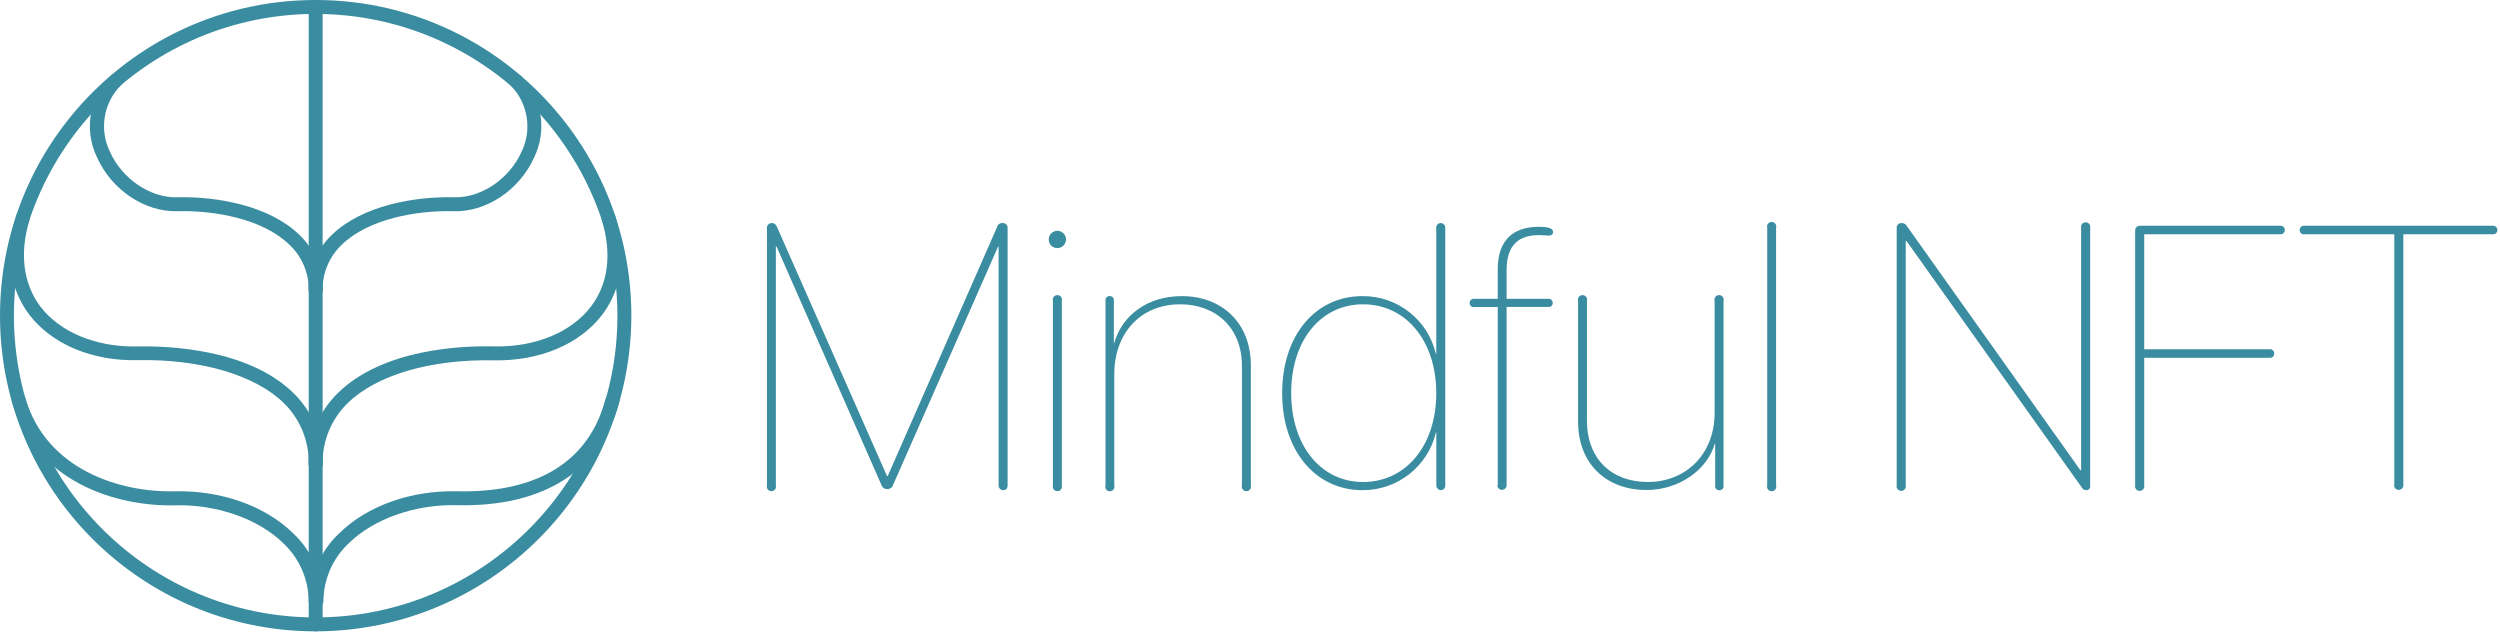
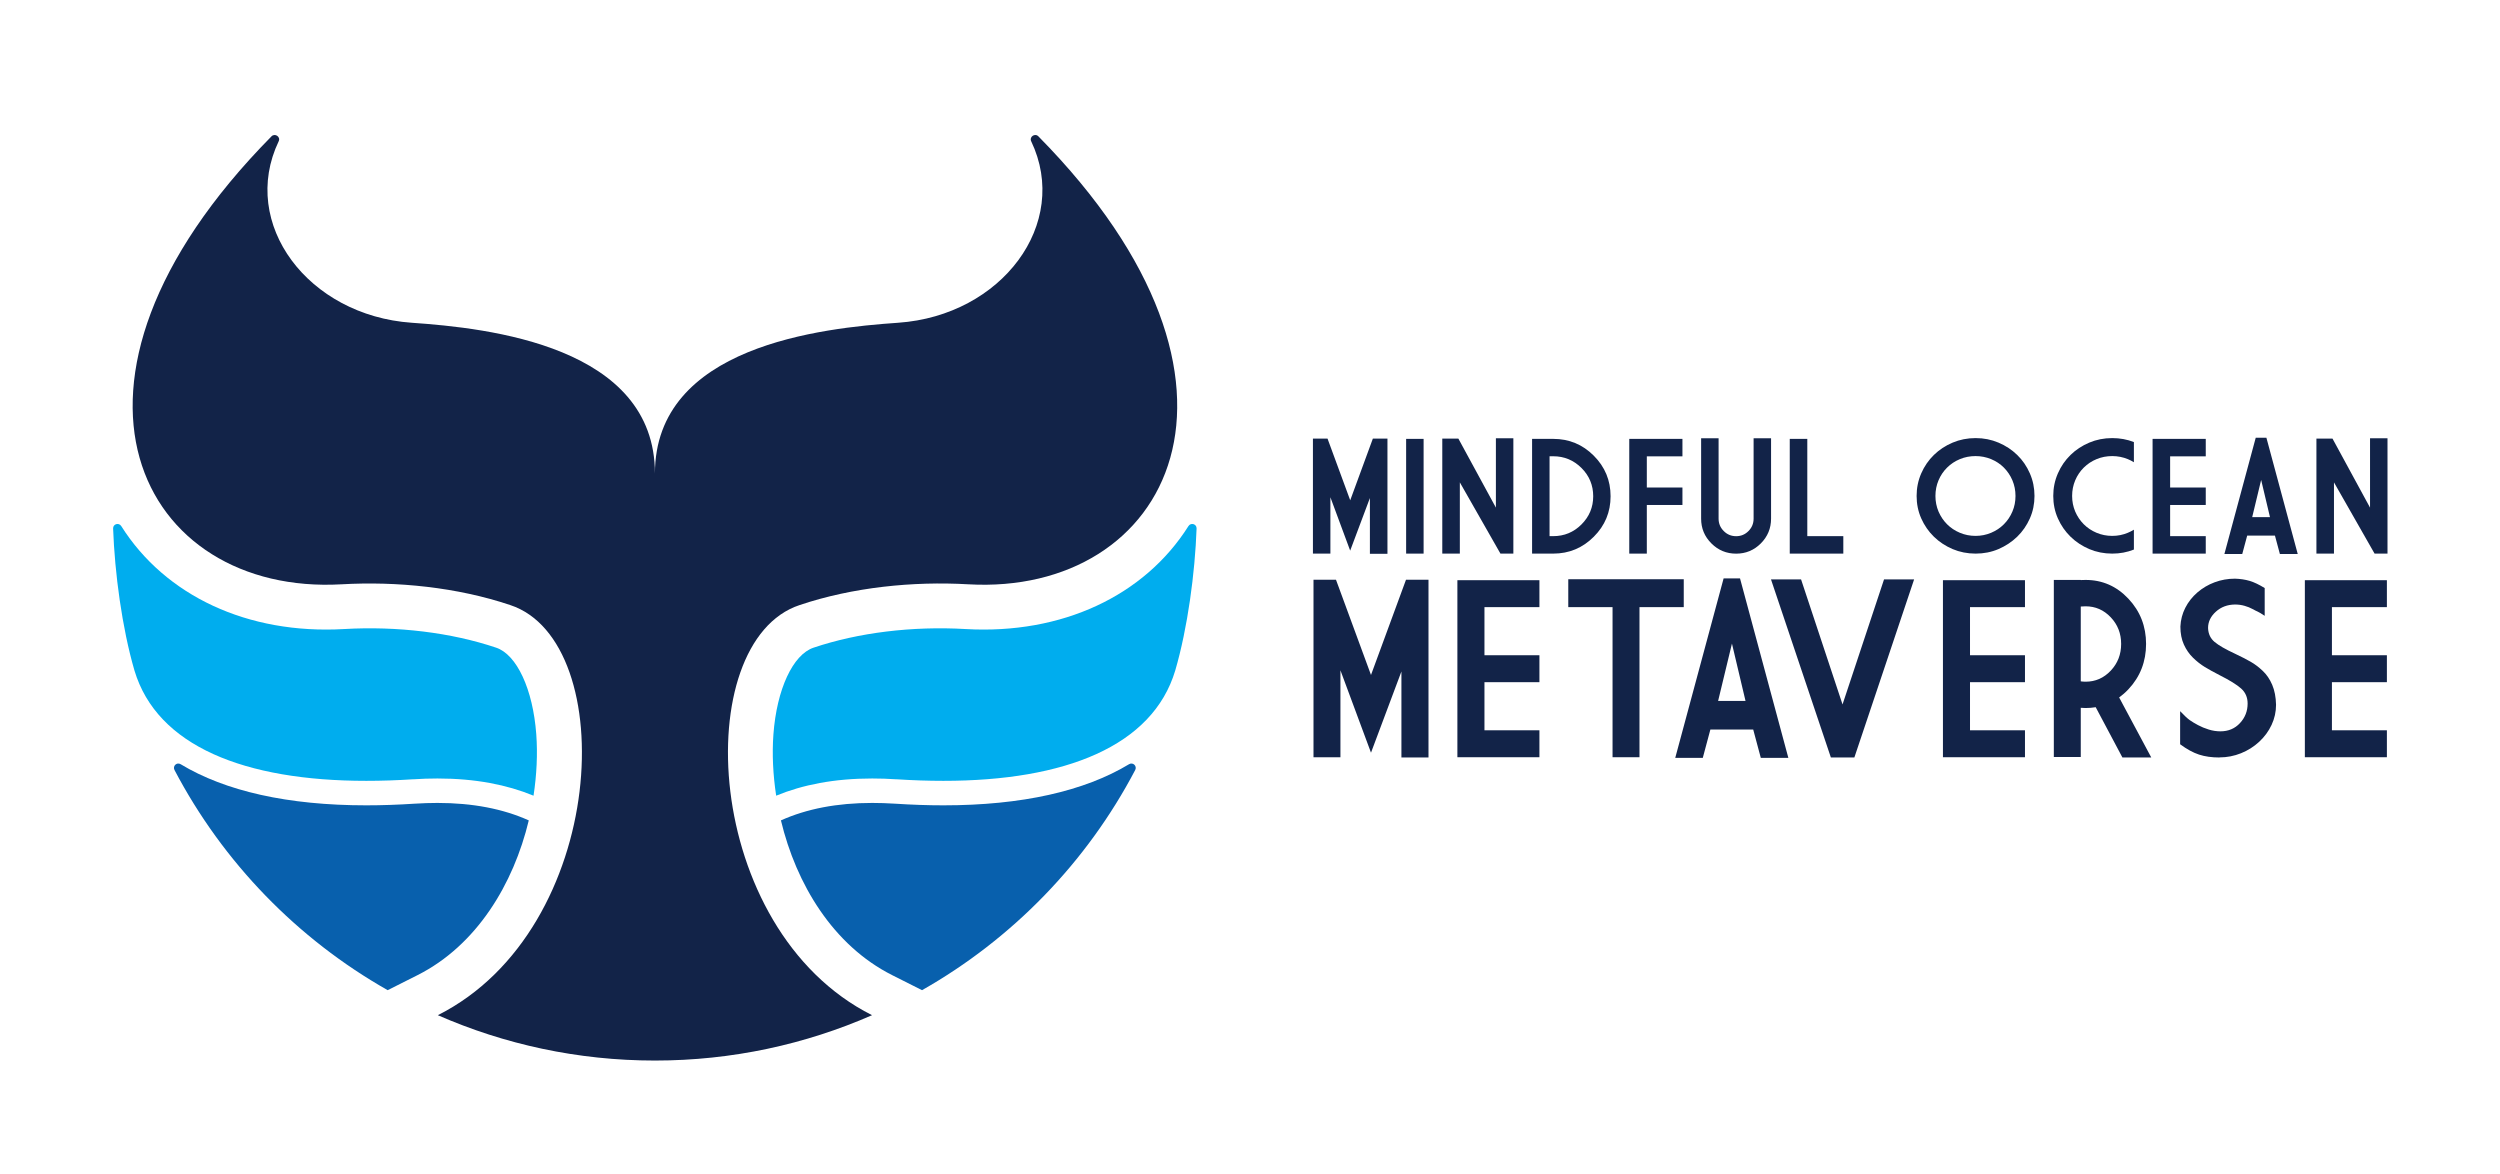
- <svg xmlns="http://www.w3.org/2000/svg" id="Layer_1" data-name="Layer 1" viewBox="0 0 538.53 136">
-   <path d="M68,136a68,68,0,1,1,68-68A68.08,68.08,0,0,1,68,136ZM68,3a65,65,0,1,0,65,65A65.08,65.08,0,0,0,68,3Z" style="fill:#3a8da0" />
-   <path d="M68,136a1.5,1.5,0,0,1-1.5-1.5V1.5a1.5,1.5,0,0,1,3,0v133A1.5,1.5,0,0,1,68,136Z" style="fill:#3a8da0" />
-   <path d="M68,64a1.5,1.5,0,0,1-1.5-1.5,13.17,13.17,0,0,0-4.14-9.77c-5.82-5.66-16.3-7.44-24.15-7.23-7,.19-14.14-4.56-17.29-11.56a15.43,15.43,0,0,1,2.86-17.58A1.5,1.5,0,1,1,26,18.41a12.54,12.54,0,0,0-2.31,14.3c2.62,5.83,8.69,9.94,14.47,9.79,8.46-.23,19.84,1.77,26.32,8.08a16.08,16.08,0,0,1,5,11.92A1.5,1.5,0,0,1,68,64Z" style="fill:#3a8da0" />
-   <path d="M68,64a1.5,1.5,0,0,1-1.5-1.5,16.08,16.08,0,0,1,5-11.92C78,44.27,89.4,42.26,97.87,42.5h.33c5.66,0,11.57-4.07,14.14-9.79A12.54,12.54,0,0,0,110,18.41a1.5,1.5,0,0,1,2.19-2.05,15.43,15.43,0,0,1,2.86,17.58c-3.15,7-10.27,11.75-17.29,11.56-7.86-.21-18.33,1.57-24.15,7.23A13.17,13.17,0,0,0,69.5,62.5,1.5,1.5,0,0,1,68,64Z" style="fill:#3a8da0" />
-   <path d="M68,131a1.5,1.5,0,0,1-1.5-1.5A17.3,17.3,0,0,0,61,117c-5.37-5.24-14.27-8.37-23.2-8.15-13.13.33-30.21-5.3-35.19-22.18a1.5,1.5,0,0,1,2.88-.84c4.49,15.24,20.22,20.31,32.23,20,9.89-.22,19.36,3.13,25.38,9a20.22,20.22,0,0,1,6.42,14.67A1.5,1.5,0,0,1,68,131Z" style="fill:#3a8da0" />
-   <path d="M68.2,131a1.5,1.5,0,0,1-1.5-1.5,20.22,20.22,0,0,1,6.42-14.67c6-5.88,15.5-9.26,25.37-9,12.13.29,27.49-2.94,32-20a1.5,1.5,0,0,1,2.9.78c-3.94,14.77-16.33,22.67-35,22.21-8.9-.22-17.83,2.91-23.2,8.15a17.26,17.26,0,0,0-5.52,12.53A1.5,1.5,0,0,1,68.2,131Z" style="fill:#3a8da0" />
-   <path d="M68,101.5a1.5,1.5,0,0,1-1.5-1.5,20.75,20.75,0,0,1,6.33-15.38c9.7-9.5,26.75-10.18,33.64-10,8.77.18,16.61-3,20.86-8.63,3.71-4.89,4.51-11.34,2.3-18.66a1.5,1.5,0,1,1,2.87-.87c3.15,10.46.23,17.38-2.78,21.34-4.83,6.36-13.5,10-23.32,9.82-13.55-.29-25.3,3.15-31.47,9.18A17.87,17.87,0,0,0,69.5,100,1.5,1.5,0,0,1,68,101.5Z" style="fill:#3a8da0" />
-   <path d="M68,101.5a1.5,1.5,0,0,1-1.5-1.5,17.87,17.87,0,0,0-5.43-13.24c-6.17-6-18-9.46-31.47-9.18-9.76.23-18.48-3.46-23.31-9.82-3-4-5.94-10.88-2.79-21.34a1.5,1.5,0,1,1,2.87.87C4.16,54.61,5,61.06,8.67,66c4.26,5.59,12.06,8.81,20.86,8.63,6.88-.15,23.94.54,33.64,10A20.75,20.75,0,0,1,69.5,100,1.5,1.5,0,0,1,68,101.5Z" style="fill:#3a8da0" />
-   <path d="M165.21,104.53V49.14a1,1,0,0,1,1.06-1.09c.58,0,.89.31,1.13.9l23.67,53.59h.16l23.55-53.63a1.13,1.13,0,0,1,1.17-.86,1,1,0,0,1,1.1,1.09v55.39c0,.67-.35,1.06-.94,1.06a1,1,0,0,1-1-1.06V53.12H215L192.4,104.41a1.27,1.27,0,0,1-1.25.94,1.29,1.29,0,0,1-1.29-.9L167.28,53.12h-.15v51.41a1,1,0,1,1-1.92,0Z" style="fill:#3a8da0" />
-   <path d="M225.91,51.6a1.86,1.86,0,1,1,1.84,1.84A1.83,1.83,0,0,1,225.91,51.6Zm.9,52.93V64.84a1,1,0,1,1,1.92,0v39.69a1,1,0,1,1-1.92,0Z" style="fill:#3a8da0" />
-   <path d="M238.14,104.53V64.77a.88.88,0,0,1,.86-1,.89.89,0,0,1,.94,1v9.14H240c1.79-6.14,7.3-10.12,14.57-10.12,8.67,0,14.88,5.78,14.88,14.92v25.82a1,1,0,1,1-1.92,0V78.83c0-8.24-5.62-13.28-13.32-13.28-8.51,0-14.18,6.21-14.18,15.07v23.91a1,1,0,1,1-1.91,0Z" style="fill:#3a8da0" />
-   <path d="M276.19,84.69c0-12.46,7.15-20.9,17.3-20.9a16.1,16.1,0,0,1,15.82,12.46h.08V49.1a.94.94,0,0,1,.94-1.05,1,1,0,0,1,1,1.05v55.47a.92.92,0,0,1-.93,1,1,1,0,0,1-1-1V93.16h-.08a16.17,16.17,0,0,1-15.82,12.43C283.38,105.59,276.19,97.11,276.19,84.69Zm33.2,0c0-11.29-6.56-19.14-15.78-19.14-9.06,0-15.47,7.73-15.47,19.1s6.41,19.18,15.47,19.18C302.83,103.83,309.39,96,309.39,84.69Z" style="fill:#3a8da0" />
-   <path d="M322.63,104.53V66.13h-5.11a.82.82,0,0,1-.94-.86.86.86,0,0,1,.94-.9h5.11V58c0-6.45,3.52-9.14,8.79-9.14,2.27,0,3.13.35,3.13,1.13,0,.47-.28.7-.78.74s-1.37-.08-2.23-.08c-4.3,0-7,2-7,7.58v6.13h9a.88.88,0,0,1,.94.9.84.84,0,0,1-.94.86h-9v38.4a1,1,0,1,1-2,0Z" style="fill:#3a8da0" />
-   <path d="M339.94,90.86v-26a1,1,0,1,1,1.91,0V90.59c0,8.36,5.39,13.24,13.13,13.24,8,0,14.37-5.82,14.37-14.92V64.84a1,1,0,1,1,1.92,0v39.77a.86.86,0,0,1-.86,1,.87.87,0,0,1-.94-1V95.55h-.08c-1.6,5.7-7.77,10-14.65,10C346,105.59,339.94,99.88,339.94,90.86Z" style="fill:#3a8da0" />
-   <path d="M380.68,104.53V49.1a1,1,0,1,1,1.91,0v55.43a1,1,0,1,1-1.91,0Z" style="fill:#3a8da0" />
-   <path d="M408.57,104.53V49.18a1,1,0,0,1,1.09-1.13,1.28,1.28,0,0,1,1.14.7l37.34,52.54h.16V49.1a1,1,0,1,1,1.95,0v55.59a.8.8,0,0,1-.86.9,1,1,0,0,1-.9-.51L410.68,51.91h-.16v52.62a1,1,0,1,1-1.95,0Z" style="fill:#3a8da0" />
-   <path d="M459.94,104.53V49.69a1,1,0,0,1,1-1.06h30.32a.92.92,0,1,1,0,1.84H461.89V75.23h27a.89.89,0,0,1,1,.94.88.88,0,0,1-1,.9h-27v27.46a1,1,0,1,1-1.95,0Z" style="fill:#3a8da0" />
-   <path d="M515.76,104.53V50.47H496.38a.89.89,0,0,1-1-.94.88.88,0,0,1,1-.9h40.67a.92.92,0,1,1,0,1.84H517.71v54.06a1,1,0,1,1-2,0Z" style="fill:#3a8da0" />
+ <svg xmlns="http://www.w3.org/2000/svg" id="Layer_1" viewBox="0 0 572.65 268.83">
+   <defs>
+     <style>.cls-1{fill:#00adee;}.cls-2{fill:none;}.cls-3{fill:#122348;}.cls-4{fill:#0860ad;}</style>
+   </defs>
+   <g>
+     <g>
+       <path class="cls-3" d="M237.85,31.23c-.79-.8-2.13,.11-1.65,1.12,9.04,18.92-6.75,39.93-30.47,41.58-17.6,1.22-55.71,5.33-55.71,34.55,0-29.22-38.11-33.33-55.71-34.55-23.72-1.65-39.51-22.66-30.47-41.58,.49-1.01-.86-1.92-1.65-1.12-56.16,56.94-29.76,105.24,16.06,102.61,12.63-.72,26.49,.67,38.64,4.76,25.26,8.36,22.57,74.21-16.6,93.94,15.23,6.67,32.04,10.39,49.73,10.39s34.5-3.72,49.73-10.39c-39.16-19.72-41.86-85.58-16.6-93.94,12.15-4.09,26.01-5.49,38.64-4.76,45.81,2.63,72.22-45.67,16.06-102.61Z" />
+       <path class="cls-4" d="M204.37,223.37c-13.57-6.83-22-20.89-25.49-35.45,5.9-2.66,12.88-4,20.92-4,1.68,0,3.43,.06,5.2,.17,3.81,.25,7.54,.38,11.1,.38,17.96,0,32.33-3.26,42.52-9.42,.89-.54,1.89,.42,1.41,1.33-11.1,21.14-28.11,38.67-48.83,50.43l-6.83-3.44Z" />
+       <path class="cls-1" d="M205.37,178.51c-1.92-.13-3.77-.19-5.57-.19-8.7,0-15.96,1.44-22.01,3.94-.73-4.8-.96-9.57-.63-14.06,.76-10.3,4.46-18.28,9.21-19.85,10.25-3.45,22.61-4.97,34.82-4.26,22.07,1.27,40.97-7.63,51.04-23.59,.55-.87,1.89-.48,1.86,.55-.36,10.13-2.04,22.78-4.89,32.54-5.19,17.32-25.22,25.27-53.11,25.27-3.46,0-7.04-.12-10.73-.36Z" />
+       <path class="cls-4" d="M95.63,223.37c13.57-6.83,22-20.89,25.49-35.45-5.9-2.66-12.88-4-20.92-4-1.68,0-3.43,.06-5.2,.17-3.81,.25-7.54,.38-11.1,.38-17.96,0-32.33-3.26-42.52-9.42-.89-.54-1.89,.42-1.41,1.33,11.1,21.14,28.11,38.67,48.83,50.43l6.83-3.44Z" />
+       <path class="cls-1" d="M94.63,178.51c1.92-.13,3.77-.19,5.57-.19,8.7,0,15.96,1.44,22.01,3.94,.73-4.8,.96-9.57,.63-14.06-.76-10.3-4.46-18.28-9.21-19.85-10.25-3.45-22.61-4.97-34.82-4.26-22.07,1.27-40.97-7.63-51.04-23.59-.55-.87-1.89-.48-1.86,.55,.36,10.13,2.04,22.78,4.89,32.54,5.19,17.32,25.22,25.27,53.11,25.27,3.46,0,7.04-.12,10.73-.36Z" />
+     </g>
+     <g>
+       <g>
+         <path class="cls-3" d="M314.47,100.46h3.34v26.39h-4.02v-12.77l-4.52,12.05-4.53-12.23v12.91h-4v-26.35h3.34l5.2,14.14,5.19-14.14Z" />
+         <path class="cls-3" d="M322.09,100.53h4v26.28h-4v-26.28Z" />
+         <path class="cls-3" d="M343.69,126.81l-9.3-16.32v16.32h-4.02v-26.35h3.68l8.6,15.82v-15.89h4v26.42h-2.96Z" />
+         <path class="cls-3" d="M350.94,126.81v-26.28h4.84c3.63,0,6.73,1.28,9.29,3.85,2.56,2.56,3.85,5.66,3.85,9.29s-1.28,6.71-3.85,9.28c-2.57,2.57-5.66,3.86-9.29,3.86h-4.84Zm4-22.3v18.3h.84c2.52,0,4.68-.89,6.47-2.68s2.69-3.94,2.69-6.46-.9-4.7-2.69-6.48-3.95-2.68-6.47-2.68h-.84Z" />
+         <path class="cls-3" d="M373.2,100.53h12.18v4h-8.16v7.14h8.16v4h-8.16v11.14h-4.02v-26.28Z" />
+         <path class="cls-3" d="M401.68,118.8v-18.41h4v18.41c0,2.21-.78,4.1-2.34,5.67s-3.45,2.35-5.66,2.35-4.1-.78-5.67-2.35-2.35-3.45-2.35-5.67v-18.41h4v18.41c0,1.11,.39,2.05,1.18,2.84,.78,.79,1.73,1.18,2.84,1.18s2.05-.39,2.83-1.18c.78-.79,1.17-1.73,1.17-2.84Z" />
+         <path class="cls-3" d="M409.96,100.53h4.02v22.28h8.25v4h-12.27v-26.28Z" />
+         <path class="cls-3" d="M466.02,113.6c0,1.83-.35,3.55-1.06,5.15s-1.68,3-2.9,4.19c-1.23,1.19-2.66,2.13-4.28,2.83-1.63,.7-3.38,1.04-5.25,1.04s-3.64-.35-5.27-1.04c-1.63-.7-3.06-1.64-4.28-2.83s-2.19-2.59-2.9-4.19-1.06-3.32-1.06-5.15,.35-3.54,1.06-5.17,1.68-3.03,2.9-4.22,2.65-2.13,4.28-2.82,3.39-1.04,5.27-1.04,3.62,.35,5.25,1.04c1.63,.69,3.06,1.63,4.28,2.82,1.23,1.19,2.19,2.6,2.9,4.22s1.06,3.35,1.06,5.17Zm-22.69,0c0,1.27,.24,2.47,.71,3.58,.48,1.11,1.13,2.08,1.96,2.91s1.81,1.48,2.93,1.95c1.12,.47,2.32,.71,3.59,.71s2.45-.24,3.57-.71c1.12-.47,2.09-1.12,2.92-1.95s1.48-1.8,1.95-2.91c.48-1.11,.71-2.31,.71-3.58s-.24-2.47-.71-3.58-1.13-2.08-1.95-2.91-1.8-1.47-2.92-1.94c-1.12-.46-2.31-.7-3.57-.7s-2.47,.23-3.59,.7c-1.12,.46-2.09,1.11-2.93,1.94s-1.49,1.8-1.96,2.91-.71,2.31-.71,3.58Z" />
+         <path class="cls-3" d="M488.79,121.31v4.57c-1.55,.62-3.2,.93-4.96,.93-1.88,0-3.64-.35-5.27-1.04-1.63-.7-3.06-1.64-4.28-2.83s-2.19-2.59-2.9-4.19-1.06-3.32-1.06-5.15,.35-3.54,1.06-5.17,1.68-3.03,2.9-4.22,2.65-2.13,4.28-2.82,3.39-1.04,5.27-1.04c1.76,0,3.41,.3,4.96,.91v4.62c-.44-.27-.9-.51-1.39-.71-1.12-.46-2.31-.7-3.57-.7s-2.47,.23-3.59,.7c-1.12,.46-2.09,1.11-2.93,1.94s-1.49,1.8-1.96,2.91-.71,2.31-.71,3.58,.24,2.47,.71,3.58c.48,1.11,1.13,2.08,1.96,2.91s1.81,1.48,2.93,1.95c1.12,.47,2.32,.71,3.59,.71s2.45-.24,3.57-.71c.49-.2,.95-.44,1.39-.71Z" />
+         <path class="cls-3" d="M493.07,100.53h12.18v4h-8.16v7.14h8.16v4h-8.16v7.14h8.16v4h-12.18v-26.28Z" />
+         <path class="cls-3" d="M519.14,100.26l7.18,26.64h-4.09l-1.13-4.21h-6.36l-1.13,4.21h-4.09l7.18-26.64h2.43Zm-3.25,18.19h4.07l-2.02-8.52-2.05,8.52Z" />
+         <path class="cls-3" d="M543.92,126.81l-9.3-16.32v16.32h-4.02v-26.35h3.68l8.6,15.82v-15.89h4v26.42h-2.96Z" />
+       </g>
+       <path class="cls-3" d="M322.06,132.79h5.15v40.72h-6.2v-19.7l-6.97,18.6-7-18.87v19.92h-6.17v-40.67h5.15l8.02,21.82,8.02-21.82Z" />
+       <path class="cls-3" d="M333.83,132.9h18.79v6.17h-12.59v11.02h12.59v6.17h-12.59v11.02h12.59v6.17h-18.79v-40.56Z" />
+       <path class="cls-3" d="M359.23,132.68h26.45v6.39h-10.14v34.38h-6.17v-34.38h-10.14v-6.39Z" />
+       <path class="cls-3" d="M398.57,132.49l11.07,41.11h-6.31l-1.74-6.5h-9.81l-1.74,6.5h-6.31l11.08-41.11h3.75Zm-5.02,28.07h6.28l-3.11-13.14-3.17,13.14Z" />
+       <path class="cls-3" d="M424.75,173.51h-5.37l-13.72-40.8h6.89l9.5,28.65,9.51-28.65h6.89l-13.69,40.8Z" />
+       <path class="cls-3" d="M445.05,132.9h18.79v6.17h-12.59v11.02h12.59v6.17h-12.59v11.02h12.59v6.17h-18.79v-40.56Z" />
+       <path class="cls-3" d="M476.62,162.13v11.27h-6.17v-40.56h6.17v.03c.37-.02,.73-.03,1.1-.03,3.84,0,7.11,1.43,9.81,4.3s4.05,6.32,4.05,10.36-1.35,7.52-4.05,10.39c-.68,.72-1.39,1.34-2.12,1.87l7.36,13.75h-6.61l-6.12-11.52c-.75,.13-1.53,.19-2.31,.19-.37,0-.73-.02-1.1-.05Zm0-23.2v17.14c.35,.05,.72,.08,1.1,.08,2.26,0,4.18-.84,5.77-2.53s2.38-3.73,2.38-6.12-.79-4.42-2.38-6.1c-1.59-1.68-3.51-2.52-5.77-2.52-.37,0-.73,.02-1.1,.05Z" />
+       <path class="cls-3" d="M508.39,173.51c-1.76,0-3.32-.22-4.67-.66s-2.8-1.23-4.34-2.37v-7.58c.96,1.01,1.69,1.69,2.2,2.05,.51,.36,1.14,.74,1.89,1.14,.74,.4,1.57,.74,2.47,1.02,.9,.28,1.79,.41,2.67,.41,1.82,0,3.31-.63,4.48-1.89s1.75-2.75,1.75-4.48c0-1.41-.5-2.56-1.49-3.44s-2.62-1.89-4.88-3.03c-1.36-.7-2.51-1.33-3.44-1.9-.94-.57-1.84-1.28-2.7-2.12-.86-.84-1.56-1.85-2.09-3.02-.53-1.17-.8-2.54-.8-4.12,.07-1.54,.45-2.98,1.13-4.31,.68-1.33,1.6-2.5,2.76-3.5,1.16-1,2.48-1.78,3.95-2.33s3.03-.83,4.67-.83c1.23,.04,2.35,.21,3.36,.51,1.01,.3,2.16,.85,3.44,1.64v6.36c-.77-.51-1.3-.83-1.58-.95s-.69-.32-1.21-.61-1.13-.53-1.82-.73c-.69-.2-1.42-.3-2.19-.3-1.73,.02-3.19,.56-4.38,1.64-1.19,1.07-1.79,2.32-1.79,3.73,.04,1.34,.54,2.41,1.5,3.21,.96,.8,2.52,1.69,4.67,2.69,1.47,.7,2.67,1.31,3.6,1.85,.93,.53,1.84,1.22,2.74,2.07,.9,.84,1.63,1.91,2.18,3.2s.84,2.81,.88,4.57c0,1.62-.34,3.15-1.02,4.61-.68,1.46-1.63,2.75-2.84,3.87s-2.6,2-4.17,2.63c-1.57,.63-3.21,.95-4.92,.95Z" />
+       <path class="cls-3" d="M527.95,132.9h18.79v6.17h-12.59v11.02h12.59v6.17h-12.59v11.02h12.59v6.17h-18.79v-40.56Z" />
+     </g>
+   </g>
+   <rect class="cls-2" y="0" width="572.65" height="268.83" />
</svg>
